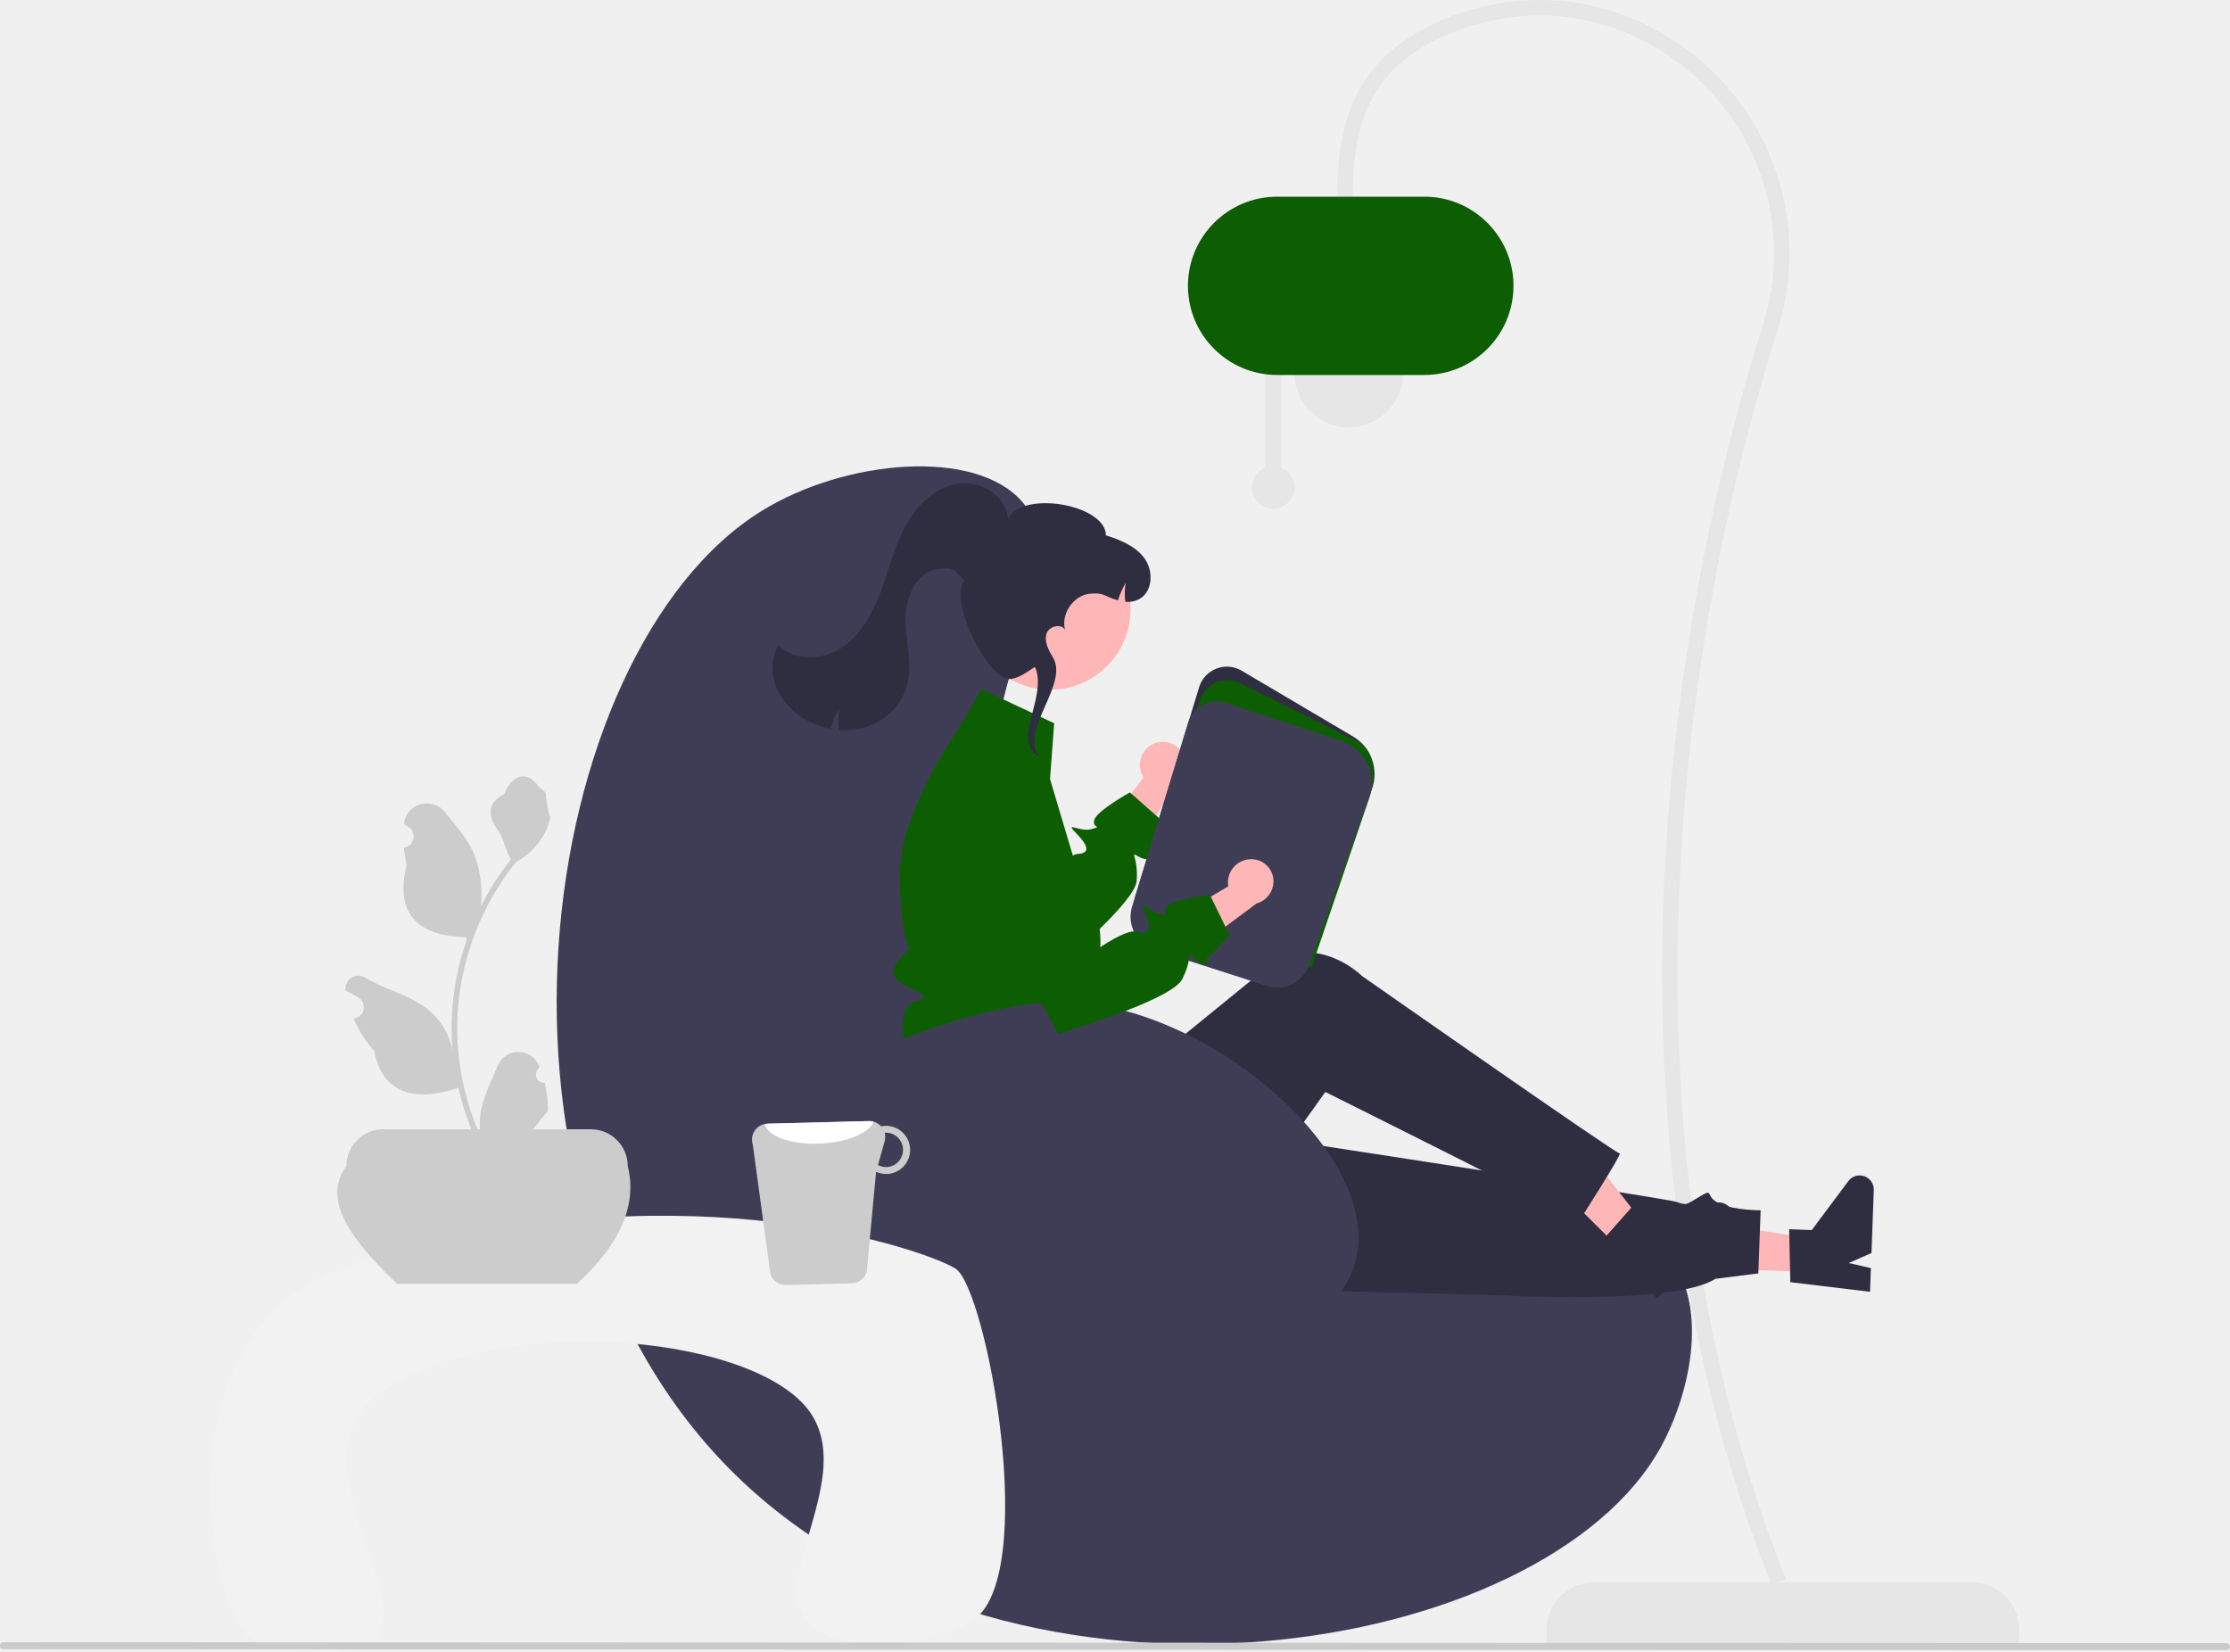
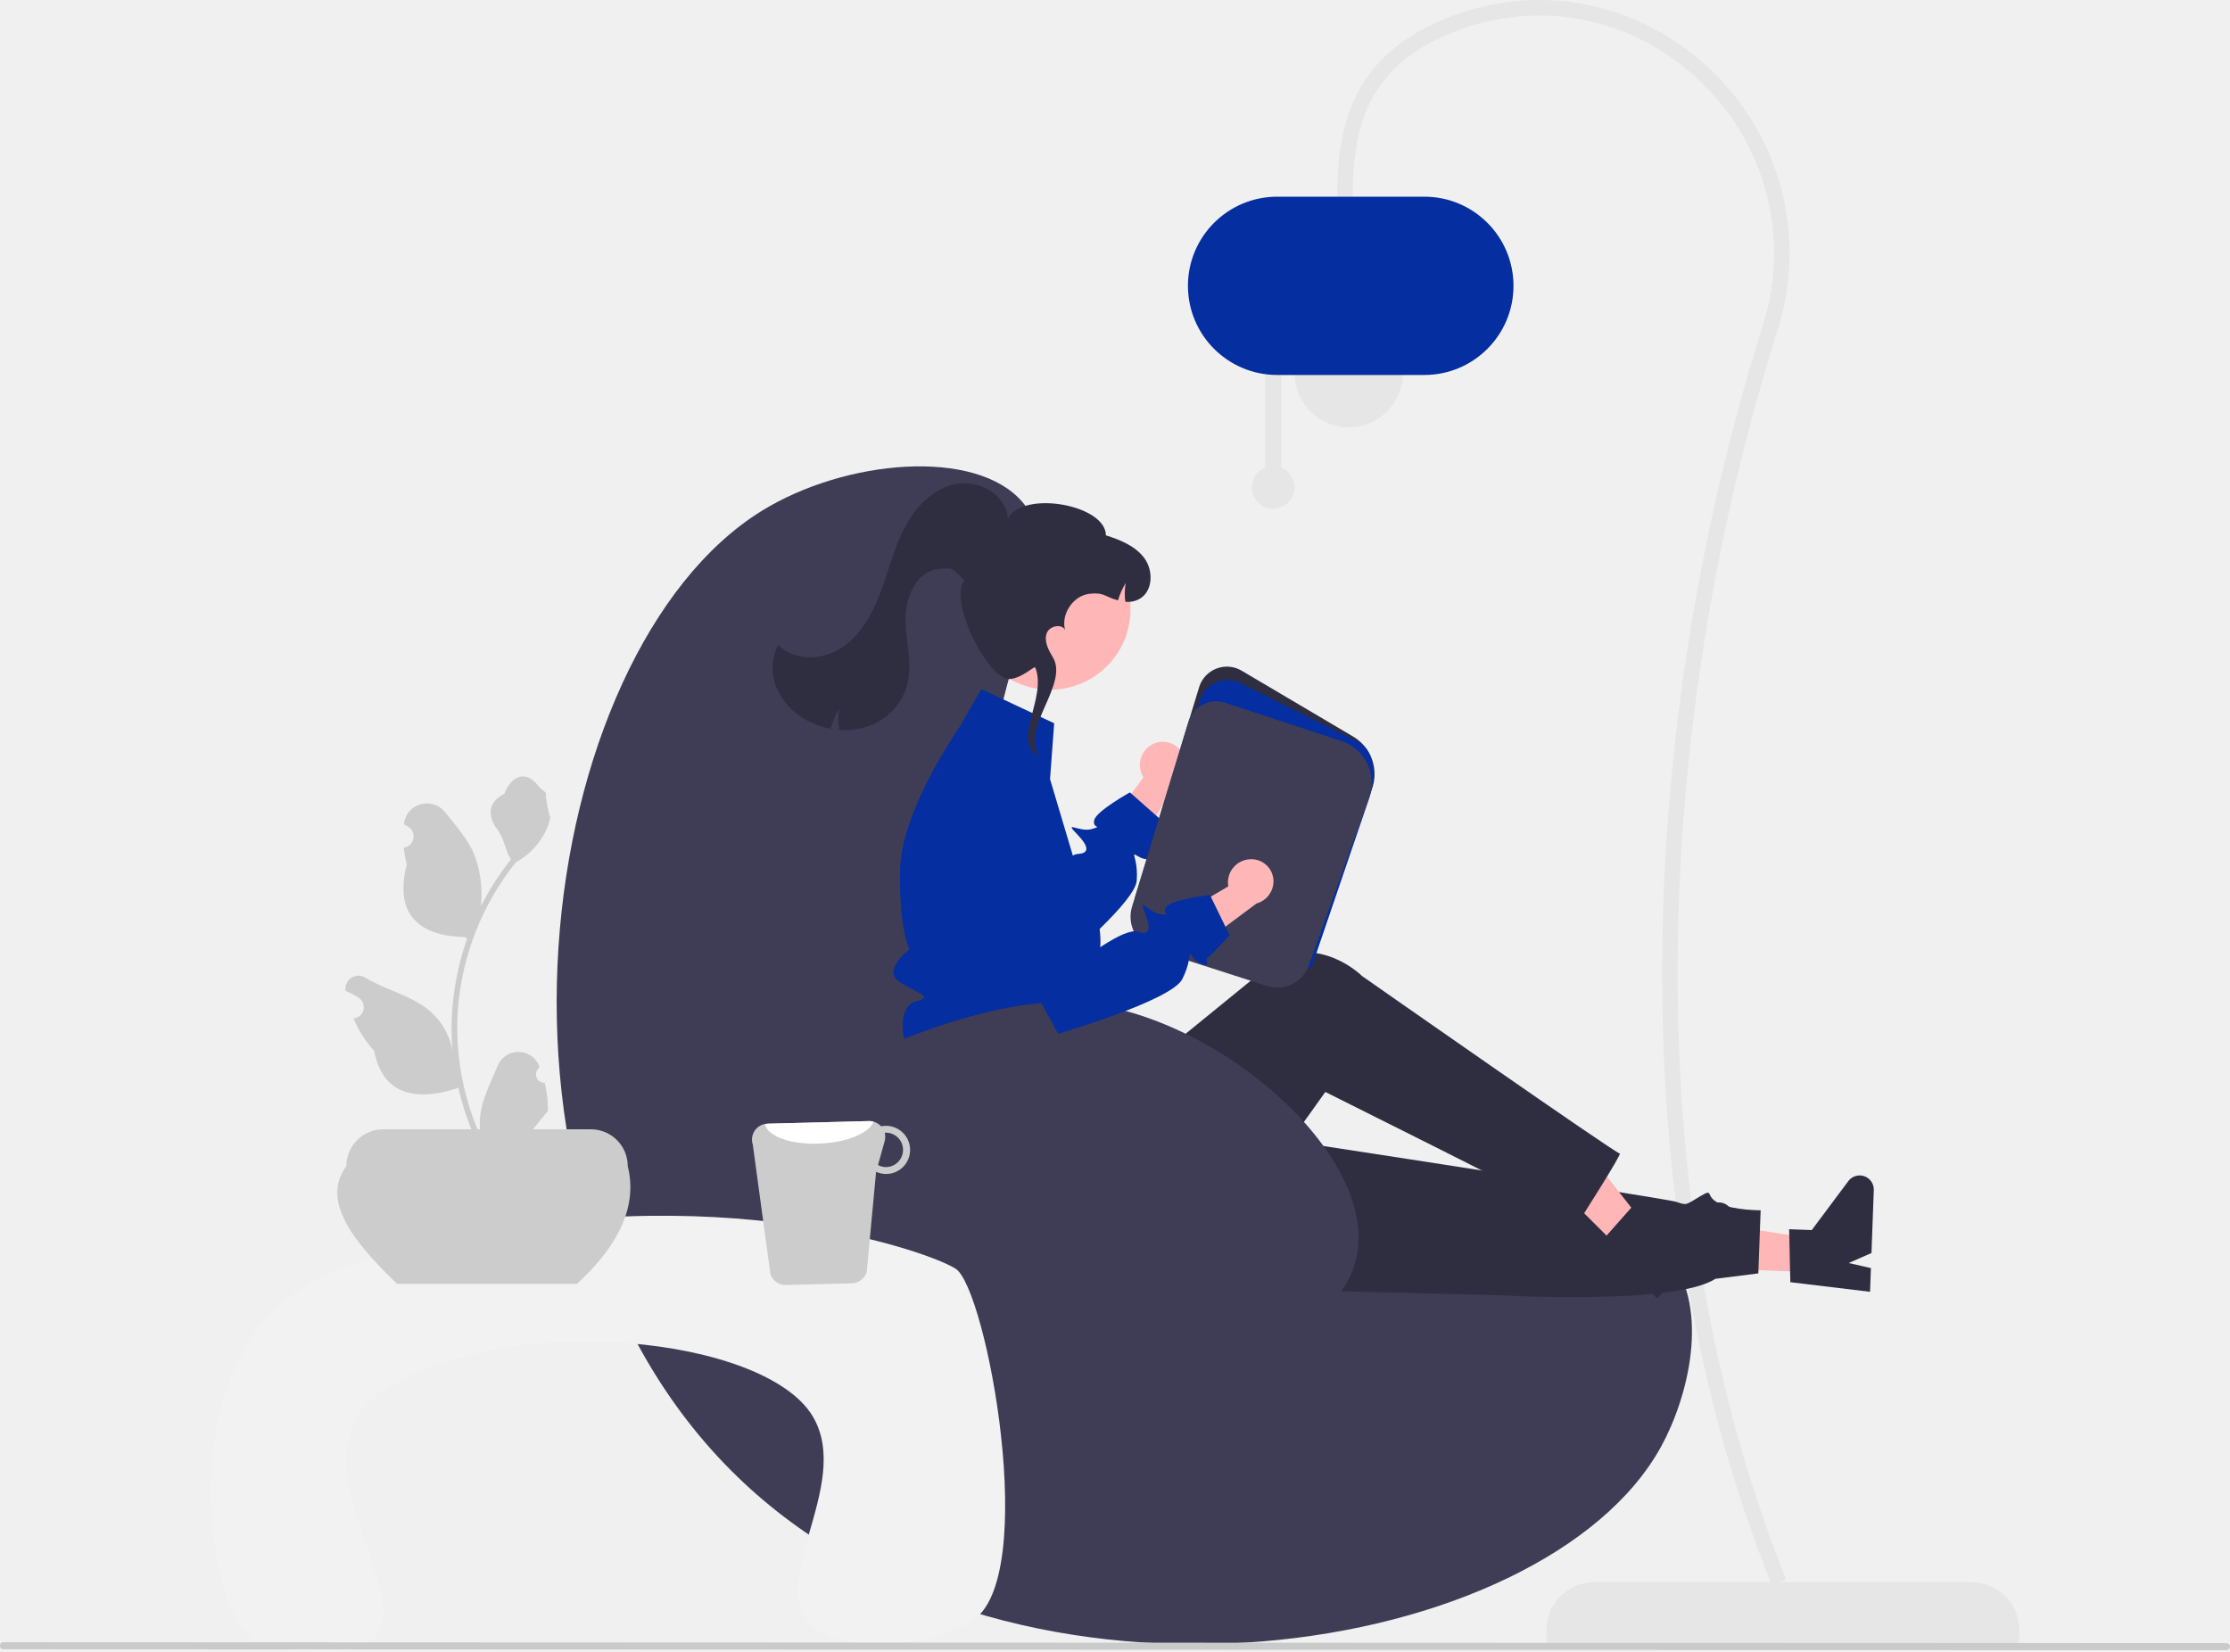
<svg xmlns="http://www.w3.org/2000/svg" data-name="Layer 1" width="751.131" height="556.415" viewBox="0 0 751.131 556.415">
  <path d="M745.319,704.743H904.585a0,0,0,0,1,0,0v4.887a16,16,0,0,1-16,16H761.319a16,16,0,0,1-16-16V704.743A0,0,0,0,1,745.319,704.743Z" transform="translate(1425.47 1258.58) rotate(-180)" fill="#e6e6e6" />
  <path d="M821.225,705.718l4.843-1.951c-50.677-125.789-45.795-284.482-2.956-420.613a85.005,85.005,0,0,0-24.764-89.934c-24.865-22.189-59.145-27.594-89.467-14.108-29.931,13.314-34.056,36.505-34.056,59.583h5.222c0-24.635,5.265-43.383,30.957-54.812,28.419-12.639,60.555-7.569,83.867,13.234A79.839,79.839,0,0,1,818.131,281.586C774.798,419.289,770.202,579.072,821.225,705.718Z" transform="translate(-224.4343 -171.7927)" fill="#e6e6e6" />
  <circle cx="454.307" cy="125.648" r="18.276" fill="#e6e6e6" />
  <path d="M650.594,329.302V294.672h5.385v34.629a7.179,7.179,0,1,1-5.385,0Z" transform="translate(-224.4343 -171.7927)" fill="#e6e6e6" />
-   <path d="M624.565,268.068a30.06,30.06,0,0,1,30.025-30.025h49.607a30.025,30.025,0,1,1,0,60.051H654.59A30.06,30.06,0,0,1,624.565,268.068Z" transform="translate(-224.4343 -171.7927)" fill="#0d5e02" />
+   <path d="M624.565,268.068a30.06,30.06,0,0,1,30.025-30.025h49.607a30.025,30.025,0,1,1,0,60.051H654.59A30.06,30.06,0,0,1,624.565,268.068Z" transform="translate(-224.4343 -171.7927)" fill="#052ea0" />
  <path d="M554.67,454.005c4.981-63.723,30.447-94.083,14.14-113.123-15.619-18.238-59.617-14.47-87.872,3.03-76.212,47.202-104.134,235.332-6.06,327.249C568.072,758.504,744.695,730.53,783.946,659.04c9.158-16.681,16.434-45.922,3.03-63.632-33.278-43.967-154.271,35.669-208.066-14.14C547.03,551.749,551.937,488.975,554.67,454.005Z" transform="translate(-224.4343 -171.7927)" fill="#3f3d56" />
  <path d="M612.927,422.347a7.822,7.822,0,0,0-3.924,10.18,7.504,7.504,0,0,0,.597,1.087l-16.358,21.842,8.163,12.2,19.174-32.343a7.8,7.8,0,0,0,2.373-9.222,7.465,7.465,0,0,0-9.838-3.828Q613.02,422.303,612.927,422.347Z" transform="translate(-224.4343 -171.7927)" fill="#ffb6b6" />
-   <path d="M612.914,460.005c1.071.949-1.899,2.121-5.04.273-.899-.535-1.283-.758-1.384-.616-.253.353,1.222,2.959.828,8.747-.242,3.454-5.979,9.949-12.494,16.282-8.807,8.565-19.049,16.827-19.049,16.827l-3.596-2.879-37.704-30.23-6.363-8.807a62.681,62.681,0,0,1,2.616-10.232,111.546,111.546,0,0,1,5.676-13.474c1.172-2.374,2.374-4.636,3.525-6.717l20.201,22.261,16.928,18.645s4.929-7.939,8.747-10.1a3.636,3.636,0,0,1,1.616-.555c3.858-.182,4.091-2.283-.384-6.858-4.474-4.575,1.172-.303,5.151-1.535,3.98-1.232,0,0,.838-3.081.838-3.081,11.999-9.262,11.999-9.262l.465.414,8.434,7.444,2.414,2.131s-2.636,7.232-3.363,8.757C612.248,458.965,611.854,459.046,612.914,460.005Z" transform="translate(-224.4343 -171.7927)" fill="#0d5e02" />
+   <path d="M612.914,460.005c1.071.949-1.899,2.121-5.04.273-.899-.535-1.283-.758-1.384-.616-.253.353,1.222,2.959.828,8.747-.242,3.454-5.979,9.949-12.494,16.282-8.807,8.565-19.049,16.827-19.049,16.827l-3.596-2.879-37.704-30.23-6.363-8.807a62.681,62.681,0,0,1,2.616-10.232,111.546,111.546,0,0,1,5.676-13.474c1.172-2.374,2.374-4.636,3.525-6.717l20.201,22.261,16.928,18.645s4.929-7.939,8.747-10.1a3.636,3.636,0,0,1,1.616-.555c3.858-.182,4.091-2.283-.384-6.858-4.474-4.575,1.172-.303,5.151-1.535,3.98-1.232,0,0,.838-3.081.838-3.081,11.999-9.262,11.999-9.262l.465.414,8.434,7.444,2.414,2.131s-2.636,7.232-3.363,8.757C612.248,458.965,611.854,459.046,612.914,460.005Z" transform="translate(-224.4343 -171.7927)" fill="#052ea0" />
  <polygon points="610.804 428.521 611.215 417.38 568.439 410.493 567.832 426.935 610.804 428.521" fill="#ffb6b6" />
  <path d="M827.473,603.668l-.406-17.838,7.626.281,12.311-16.49a4.767,4.767,0,0,1,8.583,3.027l-.782,21.19-7.678,3.374,7.49,1.704-.295,7.989Z" transform="translate(-224.4343 -171.7927)" fill="#2f2e41" />
  <path d="M594.489,604.651l135.488,3.435s58.508,3.379,72.236-5.551l14.476-1.828.785-21.264s-8.852.065-13.942-2.306-1.552-5.273-6.405-2.42-4.34,3.196-8.092,1.885S613.241,549.069,613.241,549.069Z" transform="translate(-224.4343 -171.7927)" fill="#2f2e41" />
  <polygon points="548.592 423.631 556.471 415.744 529.796 381.601 518.168 393.243 548.592 423.631" fill="#ffb6b6" />
  <path d="M765.053,588.562l11.835-13.353,5.399,5.393,20.241-3.716a4.767,4.767,0,0,1,4.234,8.057l-14.985,15.003-7.923-2.748,4.332,6.344-5.65,5.657Z" transform="translate(-224.4343 -171.7927)" fill="#2f2e41" />
  <path d="M541.035,530.449l1.347,31.31c1.586,36.859,42.178,59.168,73.654,39.923q.87-.532,1.746-1.102s11.933-3.205,11.571-8.279,2.553-7.545,5.133-6.161,36.357-46.553,36.357-46.553,70.178,35.006,85.66,43.247c0,0,14.556-22.759,13.501-22.52s-86.819-59.788-86.819-59.788-13.972-14.14-31.304-4.804c-.361,1.371-.052,1.419-.052,1.419l-57.253,46.652-8.09-15.363Z" transform="translate(-224.4343 -171.7927)" fill="#2f2e41" />
-   <path d="M595.017,491.306a32.354,32.354,0,0,1-.616,4.303,25.39,25.39,0,0,1-1.98,5.939s0,2.111-4.04,9.181,1.01,4.04,4.04,9.292c3.03,5.242,0,2.828-3.363,6.202a7.722,7.722,0,0,0-1.909,7.606s-43.391.03-51.471-3-9.918-20.1-2.677-21.786c7.232-1.687-2.192-3.363-6.444-7.252-4.252-3.889,4.252-10.252,4.252-10.252s-3.505-6.05-3.212-26.362a40.029,40.029,0,0,1,.515-5.575,62.681,62.681,0,0,1,2.616-10.232,111.546,111.546,0,0,1,5.676-13.474c1.172-2.374,2.374-4.636,3.525-6.717.182-.323.353-.636.535-.949,2.192-3.879,4.192-7.05,5.515-9.08,1.02-1.576,1.636-2.464,1.636-2.464l7.353-12.787,24.544,11.504-1.394,18.817,4.232,14.191,1.949,6.535,1.505,5.04,2.323,7.807s-.636.03.121,1.071a34.484,34.484,0,0,1,6.575,15.827A32.227,32.227,0,0,1,595.017,491.306Z" transform="translate(-224.4343 -171.7927)" fill="#0d5e02" />
+   <path d="M595.017,491.306a32.354,32.354,0,0,1-.616,4.303,25.39,25.39,0,0,1-1.98,5.939s0,2.111-4.04,9.181,1.01,4.04,4.04,9.292c3.03,5.242,0,2.828-3.363,6.202a7.722,7.722,0,0,0-1.909,7.606s-43.391.03-51.471-3-9.918-20.1-2.677-21.786c7.232-1.687-2.192-3.363-6.444-7.252-4.252-3.889,4.252-10.252,4.252-10.252s-3.505-6.05-3.212-26.362a40.029,40.029,0,0,1,.515-5.575,62.681,62.681,0,0,1,2.616-10.232,111.546,111.546,0,0,1,5.676-13.474c1.172-2.374,2.374-4.636,3.525-6.717.182-.323.353-.636.535-.949,2.192-3.879,4.192-7.05,5.515-9.08,1.02-1.576,1.636-2.464,1.636-2.464l7.353-12.787,24.544,11.504-1.394,18.817,4.232,14.191,1.949,6.535,1.505,5.04,2.323,7.807s-.636.03.121,1.071a34.484,34.484,0,0,1,6.575,15.827A32.227,32.227,0,0,1,595.017,491.306Z" transform="translate(-224.4343 -171.7927)" fill="#052ea0" />
  <path d="M665.896,493.334l-.461-.149-58.744-18.917,21.647-71.017a9.768,9.768,0,0,1,14.312-5.562l37.54,22.179a14.715,14.715,0,0,1,6.319,17.788Z" transform="translate(-224.4343 -171.7927)" fill="#2f2e41" />
-   <path d="M666.134,497.849l-59.217-19.069,21.647-71.017A9.768,9.768,0,0,1,642.876,402.201l39.332,19.637c5.909,3.49,5.771,12.524,3.027,19.936Z" transform="translate(-224.4343 -171.7927)" fill="#0d5e02" />
+   <path d="M666.134,497.849l-59.217-19.069,21.647-71.017A9.768,9.768,0,0,1,642.876,402.201l39.332,19.637c5.909,3.49,5.771,12.524,3.027,19.936Z" transform="translate(-224.4343 -171.7927)" fill="#052ea0" />
  <path d="M660.206,502.989a11.291,11.291,0,0,1-9.05.9l-37.85-12.189A11.704,11.704,0,0,1,605.731,477.21l18.976-62.255a9.767,9.767,0,0,1,12.39-6.431l39.224,12.879a14.722,14.722,0,0,1,9.265,18.959l-20.289,56.565A11.304,11.304,0,0,1,660.206,502.989Z" transform="translate(-224.4343 -171.7927)" fill="#3f3d56" />
  <circle cx="353.691" cy="205.214" r="27.11" fill="#ffb6b6" />
  <path d="M486.452,404.525a23.511,23.511,0,0,0,11.546,10.793,27.033,27.033,0,0,0,6.222,1.969,24.326,24.326,0,0,1,2.879-6.816,20.083,20.083,0,0,0,0,7.199,23.9,23.9,0,0,0,9.663-1.199,20.726,20.726,0,0,0,13.034-13.204c2.16-7.186-.167-14.861-.35-22.362-.189-7.502,3.373-16.474,10.82-17.402,5.671-.708,4.97-.158,9.045,3.848-5.7,6.332,8.196,34.377,15.653,33.138,4.216-.701,7.318-4.048,8.152-3.932,4.27,10.456-8.574,25.286,1.613,30.154l-.756-1c-5.332-8.808,10.445-23.685,5.113-32.494-1.486-2.464-3.032-5.353-2.112-8.079.873-2.592,5.293-3.412,6.226-1.053-1.516-5.407,2.716-11.752,8.338-12.304,4.994-.493,4.706.931,9.467,2.229a24.293,24.293,0,0,1,2.608-5.835,19.918,19.918,0,0,0-.139,6.296,7.855,7.855,0,0,0,4.941-1.046c4.397-2.636,4.528-9.44,1.507-13.581-3.026-4.142-8.095-6.187-12.985-7.734-.045-10.342-27.872-15.292-32.99-5.678-.526-7.785-9.45-13.029-17.138-11.707s-13.752,7.487-17.45,14.357c-3.697,6.865-5.532,14.552-8.238,21.865s-6.575,14.604-13.056,18.943c-6.48,4.333-16.109,4.727-21.52-.89A17.168,17.168,0,0,0,486.452,404.525Z" transform="translate(-224.4343 -171.7927)" fill="#2f2e41" />
  <path d="M514.269,528.498a9.788,9.788,0,0,1,1.815-1.149c10.377-5.164,42.645-18.57,67.877-18.02,48.548,1.058,110.332,54.637,95.953,90.617-10.941,27.378-65.336,42.954-105.043,30.496C519.245,612.989,497.288,542.036,514.269,528.498Z" transform="translate(-224.4343 -171.7927)" fill="#3f3d56" />
  <path d="M312.726,725.733c-15.864-2.993-29.906-74.46,1.305-109.658,10.693-12.059,24.032-17.308,41.775-22.193,102.121-28.115,180.011-1.32,190.478,5.222,10.444,6.527,28.752,104.875,5.34,118.796-13.173,7.833-39.282,11.749-52.218,2.611-19.035-13.446,12.915-48.324-1.305-71.8C481.963,622.071,396.986,613.097,354.382,639.573,308.929,667.82,402.684,742.704,312.726,725.733Z" transform="translate(-224.4343 -171.7927)" fill="#f2f2f2" />
  <path d="M418.787,604.223H358.183c-14.961-14.338-25.658-28.156-17.094-39.626a12.432,12.432,0,0,1,12.432-12.432h69.928a12.432,12.432,0,0,1,12.432,12.432C439.141,577.666,433.316,590.877,418.787,604.223Z" transform="translate(-224.4343 -171.7927)" fill="#ccc" />
  <path d="M407.903,536.515a2.807,2.807,0,0,1-2.035-4.866l.192-.765q-.038-.092-.076-.184a7.539,7.539,0,0,0-13.907.052c-2.275,5.478-5.17,10.966-5.883,16.758a22.304,22.304,0,0,0,.392,7.671A89.42,89.42,0,0,1,378.452,518.042a86.307,86.307,0,0,1,.535-9.628q.444-3.931,1.231-7.807a90.456,90.456,0,0,1,17.938-38.337,24.073,24.073,0,0,0,10.012-10.387,18.363,18.363,0,0,0,1.67-5.018c-.487.064-1.838-7.359-1.47-7.815-.679-1.031-1.895-1.543-2.637-2.549-3.689-5.002-8.773-4.129-11.426,2.669-5.669,2.861-5.724,7.606-2.245,12.169,2.213,2.903,2.517,6.832,4.459,9.94-.2.256-.408.503-.607.759a91.039,91.039,0,0,0-9.502,15.054,37.846,37.846,0,0,0-2.259-17.579c-2.163-5.217-6.216-9.611-9.786-14.122-4.288-5.418-13.08-3.053-13.836,3.814q-.011.1-.021.199.795.449,1.557.952a3.808,3.808,0,0,1-1.535,6.93l-.078.012a37.89,37.89,0,0,0,.999,5.665c-4.58,17.71,5.307,24.16,19.424,24.45.312.16.615.32.927.471a92.924,92.924,0,0,0-5.002,23.539,88.135,88.135,0,0,0,.064,14.231l-.024-.168a23.289,23.289,0,0,0-7.95-13.448c-6.118-5.026-14.762-6.877-21.363-10.916a4.371,4.371,0,0,0-6.694,4.252q.013.088.027.176a25.578,25.578,0,0,1,2.868,1.382q.795.449,1.557.952a3.808,3.808,0,0,1-1.535,6.93l-.078.012c-.056.008-.104.016-.16.024a37.923,37.923,0,0,0,6.975,10.923c2.863,15.46,15.162,16.927,28.318,12.425h.008a92.897,92.897,0,0,0,6.24,18.218h22.293c.08-.248.152-.503.224-.751a25.329,25.329,0,0,1-6.169-.367c1.654-2.03,3.308-4.075,4.962-6.105a1.384,1.384,0,0,0,.104-.12c.839-1.039,1.686-2.069,2.525-3.108l0-.001a37.101,37.101,0,0,0-1.087-9.451Z" transform="translate(-224.4343 -171.7927)" fill="#ccc" />
  <path d="M483.94,600.976a5.385,5.385,0,0,0,5.189,3.635l22.233-.572a5.311,5.311,0,0,0,5.019-3.908l3.146-33.642a8.22,8.22,0,0,0,3.557.731,8.108,8.108,0,0,0-.407-16.211,6.869,6.869,0,0,0-1.457.152,5.495,5.495,0,0,0-4.09-1.765l-34.199.883a4.912,4.912,0,0,0-.844.105,5.341,5.341,0,0,0-4.09,6.936Zm36.233-36.773,2.239-8.017a5.46,5.46,0,0,0,.017-2.832c.109-0.0.204-.052.313-.052a5.8,5.8,0,0,1,.272,11.596A5.459,5.459,0,0,1,520.172,564.203Z" transform="translate(-224.4343 -171.7927)" fill="#ccc" />
  <path d="M482.087,550.382c.729,4.166,8.92,7.095,18.77,6.586,9.058-.417,16.464-3.598,17.82-7.367a5.057,5.057,0,0,0-1.548-.206l-34.199.883A4.912,4.912,0,0,0,482.087,550.382Z" transform="translate(-224.4343 -171.7927)" fill="#fff" />
  <path d="M225.625,727.311l748.75.307a1.191,1.191,0,0,0,0-2.381l-748.75-.307a1.191,1.191,0,1,0,0,2.381Z" transform="translate(-224.4343 -171.7927)" fill="#cacaca" />
  <path d="M645.576,461.206a7.822,7.822,0,0,0-7.536,7.889,7.505,7.505,0,0,0,.133,1.233l-23.499,13.873,2.844,14.4,30.135-22.485a7.8,7.8,0,0,0,5.737-7.601,7.465,7.465,0,0,0-7.61-7.317Q645.678,461.201,645.576,461.206Z" transform="translate(-224.4343 -171.7927)" fill="#ffb6b6" />
-   <path d="M626.326,494.279c-.629-.842-.899-1.195-1.042-1.098-.368.222-.014,3.197-2.602,8.383-3.643,7.285-41.844,18.442-41.844,18.442l-4.703-8.611-20.688-37.84-7.131-30.33a13.531,13.531,0,0,1-.361-3.228,128.177,128.177,0,0,1,20.171-11.611,13.504,13.504,0,0,1,6.061,7.22l14.241,39.929,5.683,15.942s10.024-7.168,13.66-5.852c3.63,1.324,4.662-.532,2.289-6.475-2.373-5.943,1.189.174,5.334.563,4.153.395,0,0,1.962-2.522s14.645-3.94,14.645-3.94l.27.563,4.915,10.11,1.407,2.905s-5.211,5.653-6.468,6.78c-1.263,1.135-1.653,1.056-1.035,2.349C631.699,497.248,628.509,497.19,626.326,494.279Z" transform="translate(-224.4343 -171.7927)" fill="#0d5e02" />
+   <path d="M626.326,494.279c-.629-.842-.899-1.195-1.042-1.098-.368.222-.014,3.197-2.602,8.383-3.643,7.285-41.844,18.442-41.844,18.442l-4.703-8.611-20.688-37.84-7.131-30.33a13.531,13.531,0,0,1-.361-3.228,128.177,128.177,0,0,1,20.171-11.611,13.504,13.504,0,0,1,6.061,7.22l14.241,39.929,5.683,15.942s10.024-7.168,13.66-5.852c3.63,1.324,4.662-.532,2.289-6.475-2.373-5.943,1.189.174,5.334.563,4.153.395,0,0,1.962-2.522s14.645-3.94,14.645-3.94l.27.563,4.915,10.11,1.407,2.905s-5.211,5.653-6.468,6.78c-1.263,1.135-1.653,1.056-1.035,2.349C631.699,497.248,628.509,497.19,626.326,494.279Z" transform="translate(-224.4343 -171.7927)" fill="#052ea0" />
</svg>
